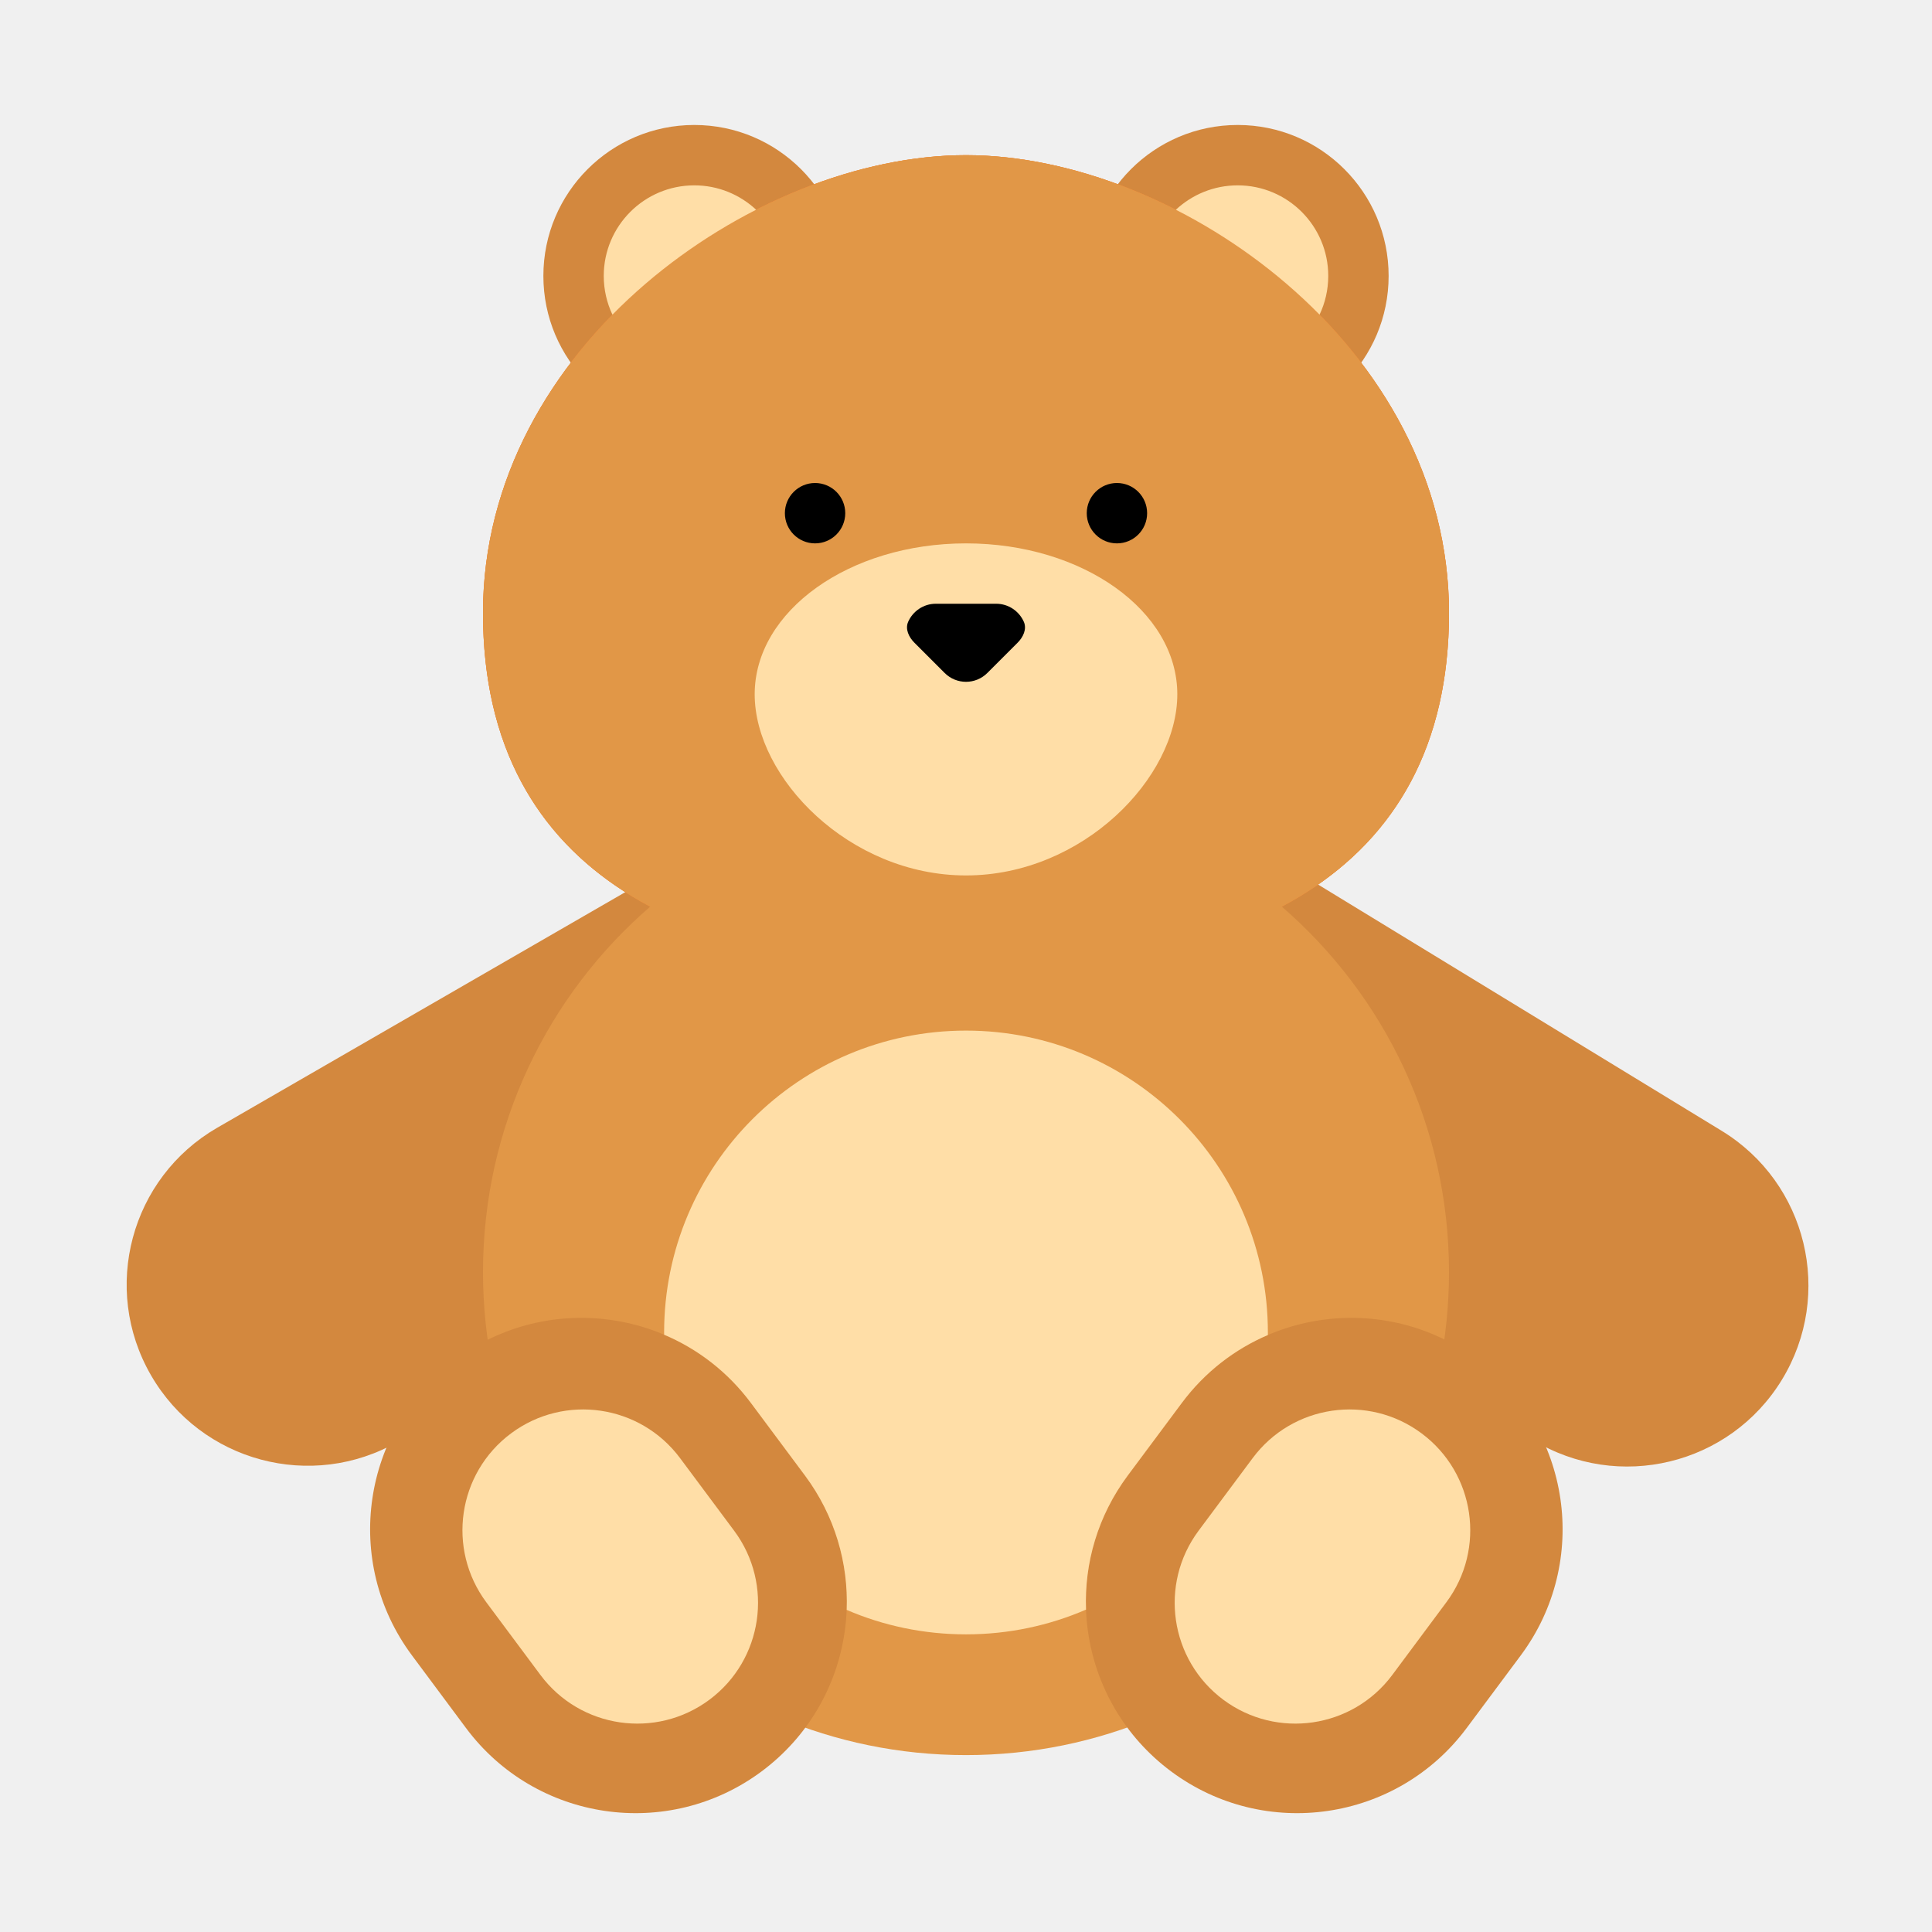
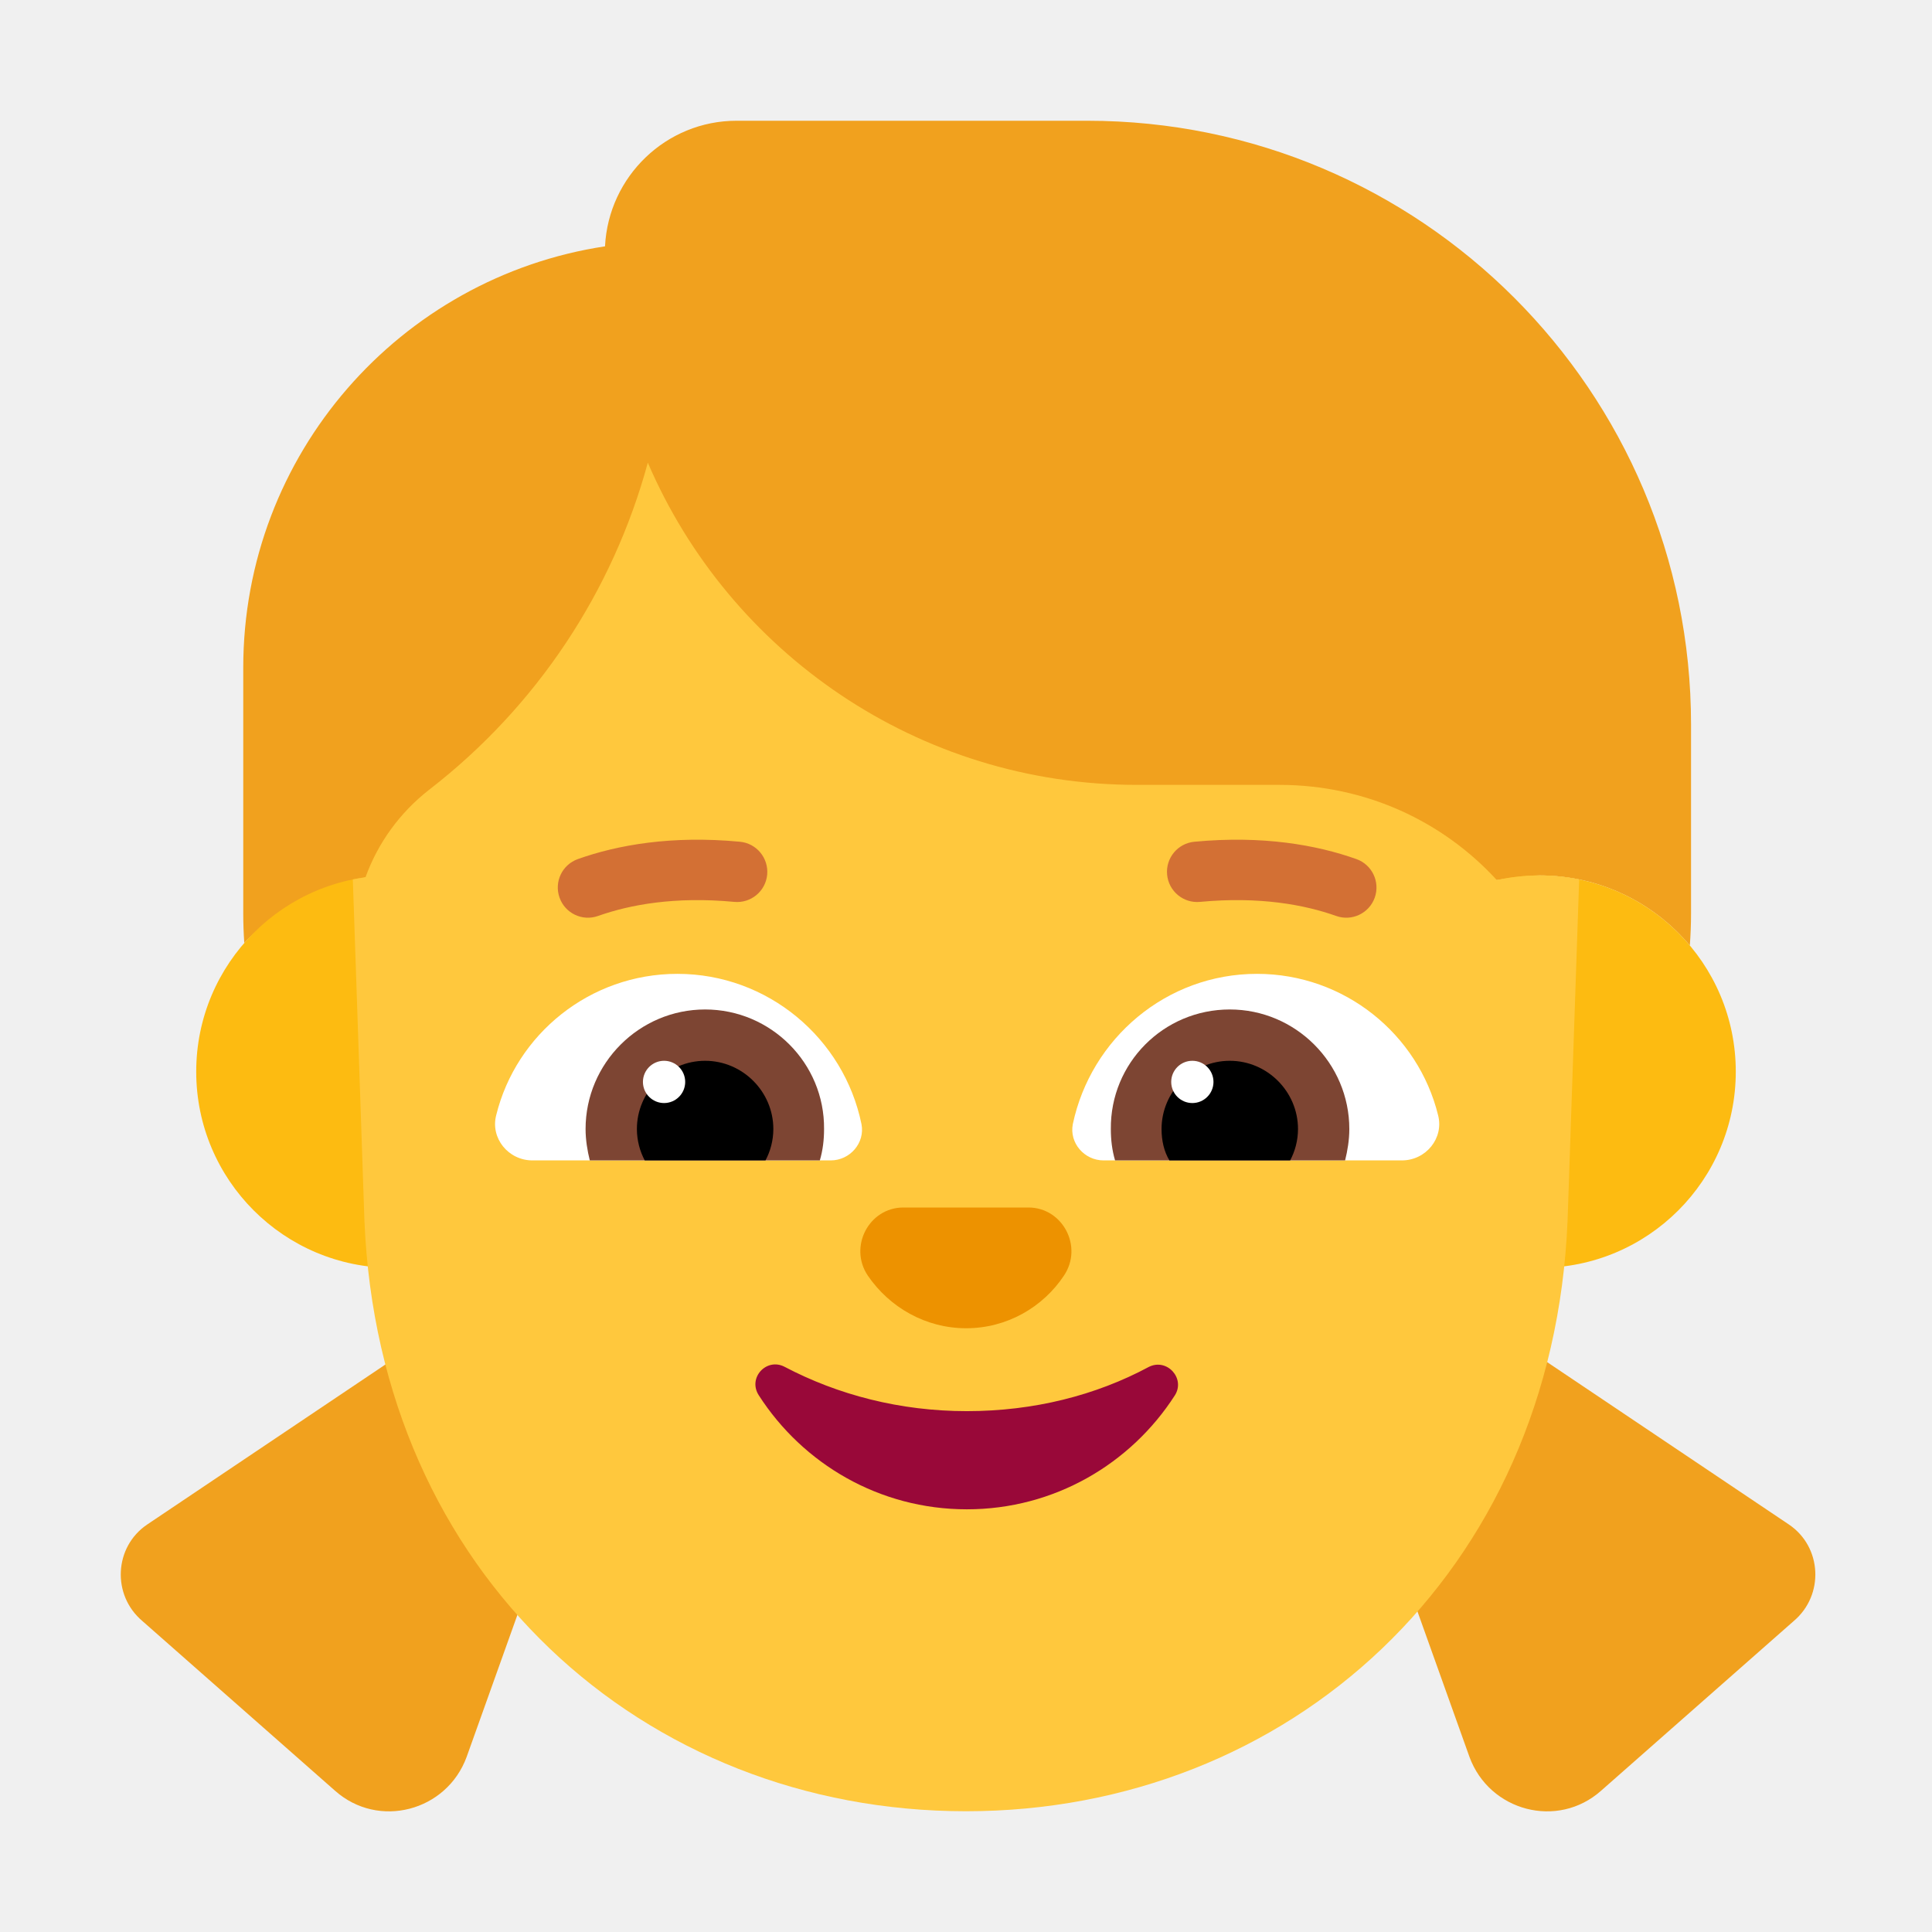
<svg xmlns="http://www.w3.org/2000/svg" width="32" height="32" viewBox="0 0 32 32" fill="none">
-   <path d="M11.5 7.07C12.881 7.07 14 5.951 14 4.57C14 3.19 12.881 2.07 11.5 2.07C10.119 2.07 9 3.19 9 4.57C9 5.951 10.119 7.07 11.5 7.07Z" fill="#D3883E" />
-   <path d="M20.5 7.07C21.881 7.07 23 5.951 23 4.57C23 3.19 21.881 2.07 20.5 2.07C19.119 2.07 18 3.19 18 4.57C18 5.951 19.119 7.07 20.5 7.07Z" fill="#D3883E" />
-   <path d="M17.562 15.561C18.425 14.147 20.272 13.7 21.686 14.562L28.515 18.729C29.93 19.592 30.377 21.438 29.514 22.853C28.651 24.267 26.805 24.714 25.39 23.851L18.561 19.684C17.147 18.822 16.7 16.975 17.562 15.561Z" fill="#D3883E" />
-   <path d="M3.598 18.679C2.163 19.508 1.672 21.342 2.5 22.777C3.328 24.212 5.163 24.704 6.598 23.875L13.526 19.875C14.961 19.047 15.453 17.212 14.624 15.777C13.796 14.342 11.961 13.851 10.526 14.679L3.598 18.679Z" fill="#D3883E" />
-   <path d="M24 10.152C24 14.57 20.418 16.07 16 16.07C11.582 16.07 8 14.57 8 10.152C8 5.734 12.5 2.57 16 2.57C19.5 2.57 24 5.734 24 10.152Z" fill="#E19747" />
-   <path d="M24 10.152C24 14.57 20.418 16.07 16 16.07C11.582 16.07 8 14.57 8 10.152C8 5.734 12.5 2.57 16 2.57C19.5 2.57 24 5.734 24 10.152Z" fill="#FF822D" />
-   <path d="M21.231 15.017C22.927 14.115 24 12.571 24 10.152C24 5.734 19.5 2.57 16 2.57C12.5 2.57 8 5.734 8 10.152C8 12.571 9.073 14.115 10.769 15.017C9.073 16.484 8 18.652 8 21.07C8 25.489 11.582 29.07 16 29.07C20.418 29.07 24 25.489 24 21.07C24 18.652 22.927 16.484 21.231 15.017Z" fill="#E19747" />
-   <path d="M7.54 22.521C9.091 21.366 11.284 21.688 12.438 23.238L13.334 24.441C14.488 25.992 14.166 28.184 12.616 29.339C11.065 30.493 8.873 30.172 7.718 28.621L6.823 27.418C5.669 25.867 5.99 23.675 7.54 22.521ZM24.471 22.521C22.921 21.366 20.728 21.688 19.574 23.238L18.678 24.441C17.524 25.992 17.845 28.184 19.396 29.339C20.946 30.493 23.139 30.172 24.293 28.621L25.189 27.418C26.343 25.867 26.022 23.675 24.471 22.521Z" fill="#D3883E" />
-   <path d="M21.856 5.212C21.948 5.018 22 4.8 22 4.57C22 3.742 21.328 3.07 20.5 3.07C20.104 3.07 19.744 3.224 19.476 3.474C20.339 3.914 21.158 4.502 21.856 5.212ZM12.524 3.474C12.256 3.224 11.896 3.07 11.5 3.07C10.672 3.07 10 3.742 10 4.57C10 4.8 10.052 5.018 10.144 5.212C10.842 4.502 11.661 3.914 12.524 3.474ZM19.5 11.5C19.5 12.881 17.933 14.5 16 14.5C14.067 14.5 12.5 12.881 12.5 11.5C12.5 10.119 14.067 9 16 9C17.933 9 19.5 10.119 19.5 11.5ZM21 22.07L21 22.112C20.451 22.347 19.956 22.725 19.574 23.238L18.678 24.441C18.183 25.107 17.959 25.89 17.988 26.66C17.379 26.924 16.706 27.07 16 27.07C15.298 27.07 14.63 26.926 14.024 26.665C14.053 25.894 13.83 25.108 13.334 24.441L12.438 23.238C12.053 22.721 11.553 22.341 11 22.107L11 22.07C11 19.309 13.239 17.07 16 17.07C18.761 17.07 21 19.309 21 22.07ZM11.264 24.151C10.604 23.265 9.351 23.081 8.465 23.741C7.579 24.4 7.396 25.653 8.055 26.539L8.951 27.742C9.611 28.629 10.864 28.812 11.75 28.153C12.636 27.493 12.819 26.24 12.16 25.354L11.264 24.151ZM23.546 23.741C22.66 23.081 21.407 23.265 20.748 24.151L19.852 25.354C19.193 26.24 19.376 27.493 20.262 28.153C21.148 28.812 22.401 28.629 23.061 27.742L23.956 26.539C24.616 25.653 24.432 24.4 23.546 23.741Z" fill="#FFDEA7" />
-   <path d="M14 8.5C14 8.776 13.776 9 13.5 9C13.224 9 13 8.776 13 8.5C13 8.224 13.224 8 13.5 8C13.776 8 14 8.224 14 8.5Z" fill="black" />
-   <path d="M19 8.5C19 8.776 18.776 9 18.5 9C18.224 9 18 8.776 18 8.5C18 8.224 18.224 8 18.5 8C18.776 8 19 8.224 19 8.5Z" fill="black" />
-   <path d="M15.042 10.299C15.12 10.123 15.296 10 15.5 10H16.5C16.704 10 16.88 10.123 16.958 10.299C17.011 10.42 16.947 10.553 16.854 10.646L16.354 11.146C16.158 11.342 15.842 11.342 15.646 11.146L15.146 10.646C15.053 10.553 14.989 10.42 15.042 10.299Z" fill="black" />
+   <path d="M25.5 14.5C25.257 14.5 24.792 14.577 24.792 14.577L6.054 14.53C6.054 14.53 4.55 15.039 4.046 15.619C4.035 15.457 4.029 15.294 4.029 15.13V11.06C4.029 7.523 6.628 4.594 10.021 4.08C10.079 2.921 11.035 2 12.199 2H18.009C23.529 2 28.009 6.48 28.009 12V15.13C28.009 15.307 28.002 15.484 27.989 15.66C27.392 14.951 26.499 14.5 25.5 14.5Z" fill="#F1A11E" />
+   <path d="M8.439 21.22L2.439 25.25C1.889 25.62 1.849 26.42 2.359 26.85L5.549 29.66C6.269 30.3 7.399 30 7.729 29.1L10.049 22.61L8.439 21.22Z" fill="#F1A11E" />
+   <path d="M23.629 21.22L29.629 25.25C30.179 25.62 30.219 26.42 29.709 26.85L26.519 29.66C25.799 30.3 24.669 30 24.339 29.1L22.019 22.61L23.629 21.22Z" fill="#F1A11E" />
+   <path d="M9.75 17.75C9.75 19.545 8.295 21 6.5 21C4.705 21 3.25 19.545 3.25 17.75C3.25 15.955 4.705 14.5 6.5 14.5C8.295 14.5 9.75 15.955 9.75 17.75Z" fill="#FDBB11" />
+   <path d="M28.75 17.75C28.75 19.545 27.295 21 25.5 21C23.705 21 22.25 19.545 22.25 17.75C22.25 15.955 23.705 14.5 25.5 14.5C27.295 14.5 28.75 15.955 28.75 17.75Z" fill="#FDBB11" />
+   <path d="M18.829 13C15.2 13 12.078 10.803 10.73 7.663C10.151 9.793 8.892 11.701 7.109 13.08C6.622 13.459 6.258 13.964 6.054 14.53C5.983 14.54 5.913 14.552 5.844 14.566L6.036 20.215C6.275 26.074 10.659 30 16 30C21.331 30 25.725 26.074 25.964 20.215L26.156 14.566C25.944 14.523 25.725 14.5 25.5 14.5C25.257 14.5 25.02 14.527 24.792 14.577C23.903 13.607 22.625 13 21.189 13H18.829Z" fill="#FFC83D" />
+   <path d="M16.014 23.373C14.905 23.373 13.877 23.102 12.998 22.64C12.698 22.48 12.379 22.821 12.569 23.112C13.298 24.246 14.566 24.999 16.014 24.999C17.462 24.999 18.73 24.246 19.459 23.112C19.638 22.831 19.329 22.49 19.029 22.64C18.15 23.112 17.122 23.373 16.014 23.373Z" fill="#990839" />
+   <path d="M16.003 22C16.673 22 17.273 21.655 17.623 21.127C17.943 20.65 17.603 20 17.033 20H14.963C14.393 20 14.053 20.65 14.373 21.127C14.733 21.655 15.333 22 16.003 22Z" fill="#ED9200" />
+   <path d="M8.219 18.47C8.549 17.13 9.769 16.13 11.219 16.13C12.719 16.13 13.979 17.2 14.269 18.62C14.329 18.93 14.079 19.22 13.759 19.22H8.819C8.419 19.22 8.119 18.85 8.219 18.47Z" fill="white" />
+   <path d="M23.819 18.47C23.489 17.13 22.269 16.13 20.819 16.13C19.319 16.13 18.069 17.2 17.769 18.62C17.709 18.93 17.959 19.22 18.279 19.22H23.219C23.619 19.22 23.919 18.85 23.819 18.47Z" fill="white" />
+   <path d="M9.699 18.7C9.699 17.61 10.589 16.72 11.679 16.72C12.769 16.72 13.659 17.61 13.649 18.7C13.649 18.88 13.629 19.05 13.579 19.22H9.769C9.729 19.06 9.699 18.88 9.699 18.7Z" fill="#7D4533" />
+   <path d="M22.349 18.7C22.349 17.61 21.459 16.72 20.369 16.72C19.269 16.72 18.389 17.61 18.399 18.7C18.399 18.88 18.419 19.05 18.469 19.22H22.279C22.319 19.06 22.349 18.88 22.349 18.7Z" fill="#7D4533" />
+   <path d="M11.679 17.57C12.299 17.57 12.809 18.08 12.809 18.7C12.809 18.89 12.759 19.07 12.679 19.22H10.679C10.599 19.07 10.549 18.89 10.549 18.7C10.549 18.08 11.059 17.57 11.679 17.57Z" fill="black" />
+   <path d="M20.369 17.57C19.749 17.57 19.239 18.08 19.239 18.7C19.239 18.89 19.279 19.07 19.369 19.22H21.369C21.449 19.07 21.499 18.89 21.499 18.7C21.499 18.08 20.989 17.57 20.369 17.57Z" fill="black" />
+   <path d="M11.349 17.92C11.349 18.113 11.192 18.27 10.999 18.27C10.806 18.27 10.649 18.113 10.649 17.92C10.649 17.727 10.806 17.57 10.999 17.57C11.192 17.57 11.349 17.727 11.349 17.92Z" fill="white" />
+   <path d="M20.099 17.92C20.099 18.113 19.942 18.27 19.749 18.27C19.555 18.27 19.399 18.113 19.399 17.92C19.399 17.727 19.555 17.57 19.749 17.57C19.942 17.57 20.099 17.727 20.099 17.92Z" fill="white" />
+   <path d="M9.906 15.171C10.428 14.986 11.175 14.845 12.162 14.938C12.437 14.964 12.681 14.762 12.707 14.487C12.732 14.212 12.531 13.968 12.256 13.942C11.123 13.835 10.23 13.995 9.571 14.229C9.311 14.322 9.175 14.607 9.268 14.868C9.36 15.128 9.646 15.264 9.906 15.171Z" fill="#D37034" />
+   <path d="M22.466 14.229C21.808 13.995 20.914 13.835 19.782 13.942C19.507 13.968 19.305 14.212 19.331 14.487C19.357 14.762 19.601 14.964 19.876 14.938C20.863 14.845 21.61 14.986 22.131 15.171C22.391 15.264 22.677 15.128 22.77 14.868C22.862 14.607 22.727 14.322 22.466 14.229Z" fill="#D37034" />
</svg>
